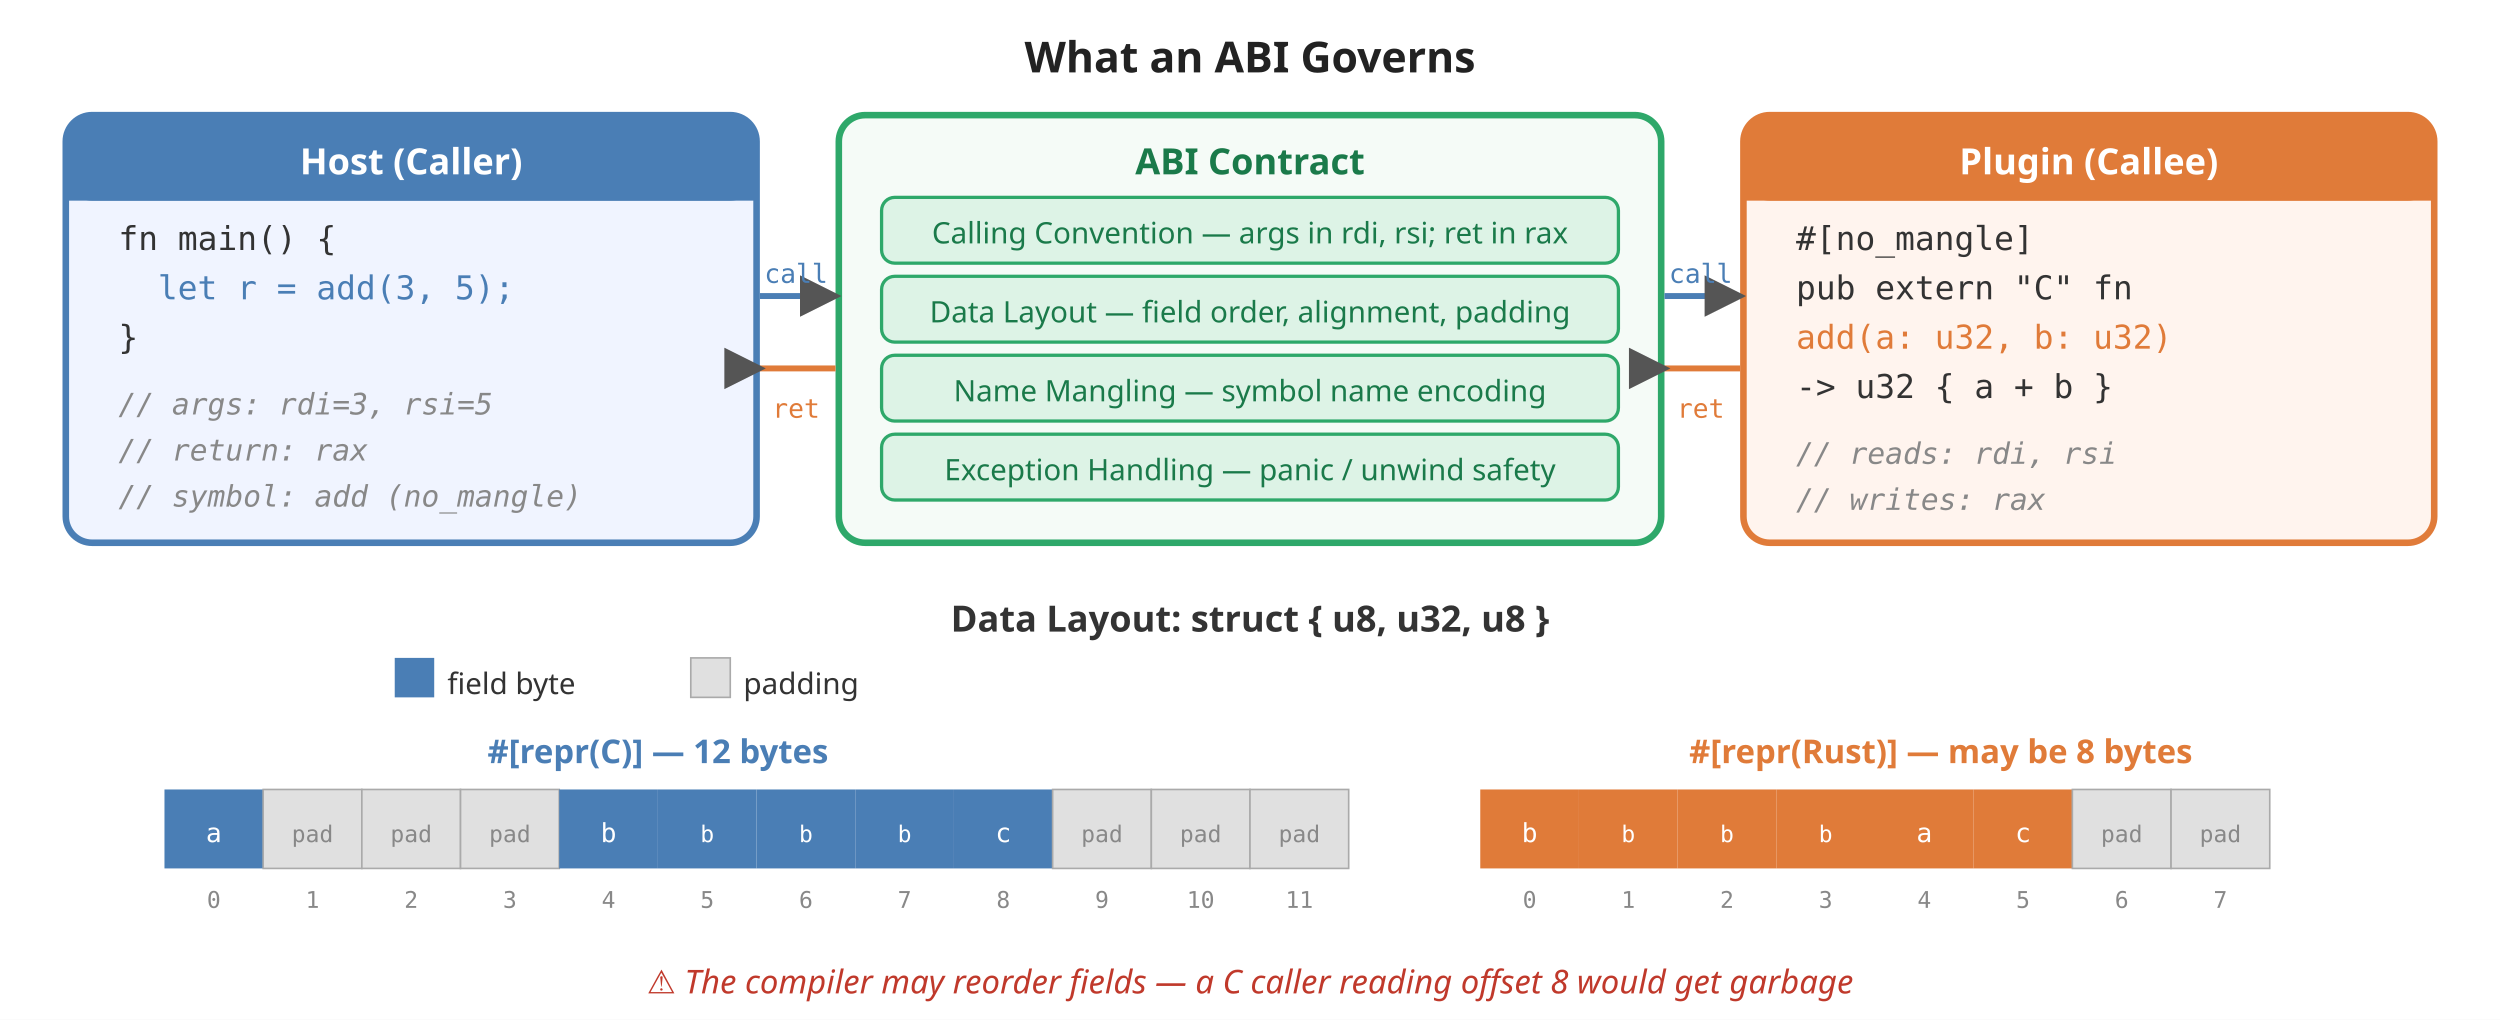
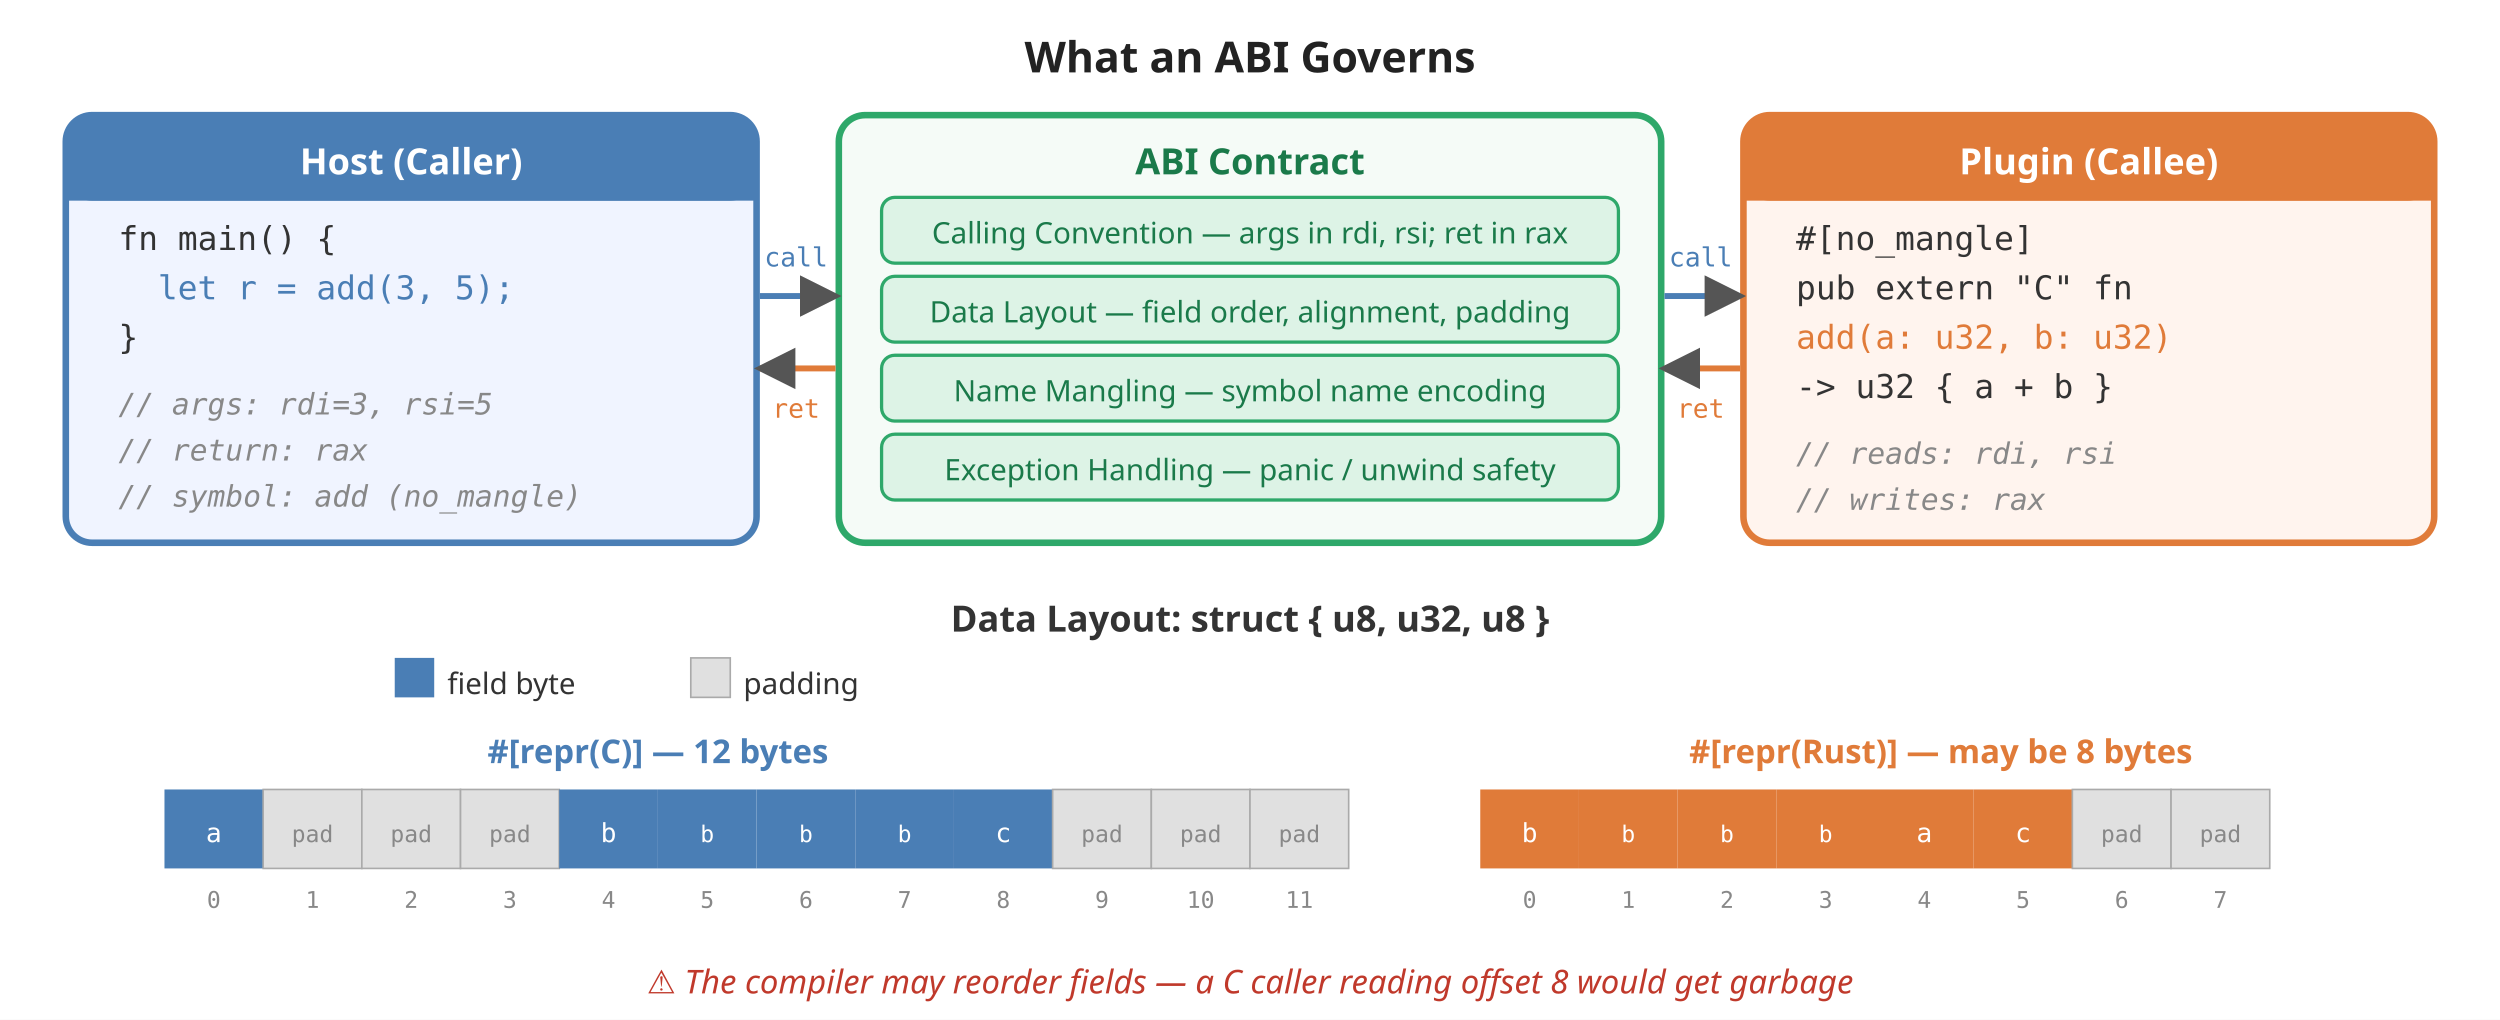
<svg xmlns="http://www.w3.org/2000/svg" viewBox="0 0 760 310" width="760" height="310" font-family="monospace, sans-serif">
  <rect width="760" height="310" fill="white" />
  <text x="380" y="22" text-anchor="middle" font-size="13" font-family="sans-serif" font-weight="bold" fill="#222">What an ABI Governs</text>
  <rect x="20" y="35" width="210" height="130" rx="8" fill="#f0f4ff" stroke="#4a7eb5" stroke-width="2" />
  <rect x="20" y="35" width="210" height="26" rx="8" fill="#4a7eb5" />
  <rect x="20" y="51" width="210" height="10" fill="#4a7eb5" />
  <text x="125" y="53" text-anchor="middle" font-size="11" font-family="sans-serif" font-weight="bold" fill="white">Host (Caller)</text>
  <text x="36" y="76" font-size="10" fill="#333">fn main() {</text>
  <text x="48" y="91" font-size="10" fill="#4a7eb5">  let r = add(3, 5);</text>
  <text x="36" y="106" font-size="10" fill="#333">}</text>
  <text x="36" y="126" font-size="9" fill="#888" font-style="italic">// args: rdi=3, rsi=5</text>
  <text x="36" y="140" font-size="9" fill="#888" font-style="italic">// return: rax</text>
  <text x="36" y="154" font-size="9" fill="#888" font-style="italic">// symbol: add  (no_mangle)</text>
  <rect x="530" y="35" width="210" height="130" rx="8" fill="#fff4ee" stroke="#e07b39" stroke-width="2" />
  <rect x="530" y="35" width="210" height="26" rx="8" fill="#e07b39" />
  <rect x="530" y="51" width="210" height="10" fill="#e07b39" />
  <text x="635" y="53" text-anchor="middle" font-size="11" font-family="sans-serif" font-weight="bold" fill="white">Plugin (Callee)</text>
  <text x="546" y="76" font-size="10" fill="#333">#[no_mangle]</text>
  <text x="546" y="91" font-size="10" fill="#333">pub extern "C" fn</text>
  <text x="546" y="106" font-size="10" fill="#e07b39">  add(a: u32, b: u32)</text>
  <text x="546" y="121" font-size="10" fill="#333">  -&gt; u32 { a + b }</text>
  <text x="546" y="141" font-size="9" fill="#888" font-style="italic">// reads: rdi, rsi</text>
  <text x="546" y="155" font-size="9" fill="#888" font-style="italic">// writes: rax</text>
  <rect x="255" y="35" width="250" height="130" rx="8" fill="#f5fbf7" stroke="#2ea86a" stroke-width="2" />
  <text x="380" y="53" text-anchor="middle" font-size="11" font-family="sans-serif" font-weight="bold" fill="#1a7a4a">ABI Contract</text>
  <rect x="268" y="60" width="224" height="20" rx="4" fill="#ddf3e6" stroke="#2ea86a" stroke-width="1" />
  <text x="380" y="74" text-anchor="middle" font-size="9" font-family="sans-serif" fill="#1a7a4a">
    Calling Convention — args in rdi, rsi; ret in rax
  </text>
  <rect x="268" y="84" width="224" height="20" rx="4" fill="#ddf3e6" stroke="#2ea86a" stroke-width="1" />
  <text x="380" y="98" text-anchor="middle" font-size="9" font-family="sans-serif" fill="#1a7a4a">
    Data Layout — field order, alignment, padding
  </text>
  <rect x="268" y="108" width="224" height="20" rx="4" fill="#ddf3e6" stroke="#2ea86a" stroke-width="1" />
  <text x="380" y="122" text-anchor="middle" font-size="9" font-family="sans-serif" fill="#1a7a4a">
    Name Mangling — symbol name encoding
  </text>
  <rect x="268" y="132" width="224" height="20" rx="4" fill="#ddf3e6" stroke="#2ea86a" stroke-width="1" />
  <text x="380" y="146" text-anchor="middle" font-size="9" font-family="sans-serif" fill="#1a7a4a">
    Exception Handling — panic / unwind safety
  </text>
  <defs>
    <marker id="a-r" markerWidth="7" markerHeight="7" refX="6" refY="3.5" orient="auto">
      <path d="M0,0 L7,3.5 L0,7 Z" fill="#555" />
    </marker>
-     <marker id="a-l" markerWidth="7" markerHeight="7" refX="1" refY="3.5" orient="auto">
+     <marker id="a-l" markerWidth="7" markerHeight="7" refX="1" refY="3.5" orient="0">
      <path d="M7,0 L0,3.5 L7,7 Z" fill="#555" />
    </marker>
  </defs>
  <line x1="231" y1="90" x2="254" y2="90" stroke="#4a7eb5" stroke-width="1.8" marker-end="url(#a-r)" />
-   <text x="242" y="86" text-anchor="middle" font-size="8" fill="#4a7eb5">call</text>
+   <text x="242" y="81" text-anchor="middle" font-size="8" fill="#4a7eb5">call</text>
  <line x1="254" y1="112" x2="231" y2="112" stroke="#e07b39" stroke-width="1.8" marker-end="url(#a-l)" />
  <text x="242" y="127" text-anchor="middle" font-size="8" fill="#e07b39">ret</text>
  <line x1="506" y1="90" x2="529" y2="90" stroke="#4a7eb5" stroke-width="1.8" marker-end="url(#a-r)" />
-   <text x="517" y="86" text-anchor="middle" font-size="8" fill="#4a7eb5">call</text>
+   <text x="517" y="81" text-anchor="middle" font-size="8" fill="#4a7eb5">call</text>
  <line x1="529" y1="112" x2="506" y2="112" stroke="#e07b39" stroke-width="1.8" marker-end="url(#a-l)" />
  <text x="517" y="127" text-anchor="middle" font-size="8" fill="#e07b39">ret</text>
  <text x="380" y="192" text-anchor="middle" font-size="11" font-family="sans-serif" font-weight="bold" fill="#333">Data Layout: struct { u8, u32, u8 }</text>
  <rect x="120" y="200" width="12" height="12" fill="#4a7eb5" />
  <text x="136" y="211" font-size="9" font-family="sans-serif" fill="#333">field byte</text>
  <rect x="210" y="200" width="12" height="12" fill="#e0e0e0" stroke="#aaa" stroke-width="0.5" />
  <text x="226" y="211" font-size="9" font-family="sans-serif" fill="#333">padding</text>
  <text x="200" y="232" text-anchor="middle" font-size="10" font-family="sans-serif" font-weight="bold" fill="#4a7eb5">#[repr(C)]  — 12 bytes</text>
  <rect x="50" y="240" width="30" height="24" fill="#4a7eb5" />
  <text x="65" y="256" text-anchor="middle" font-size="8" fill="white">a</text>
  <rect x="80" y="240" width="30" height="24" fill="#e0e0e0" stroke="#aaa" stroke-width="0.5" />
  <text x="95" y="256" text-anchor="middle" font-size="7" fill="#888">pad</text>
  <rect x="110" y="240" width="30" height="24" fill="#e0e0e0" stroke="#aaa" stroke-width="0.5" />
  <text x="125" y="256" text-anchor="middle" font-size="7" fill="#888">pad</text>
  <rect x="140" y="240" width="30" height="24" fill="#e0e0e0" stroke="#aaa" stroke-width="0.5" />
  <text x="155" y="256" text-anchor="middle" font-size="7" fill="#888">pad</text>
  <rect x="170" y="240" width="30" height="24" fill="#4a7eb5" />
  <text x="185" y="256" text-anchor="middle" font-size="8" fill="white">b</text>
  <rect x="200" y="240" width="30" height="24" fill="#4a7eb5" />
  <text x="215" y="256" text-anchor="middle" font-size="7" fill="white">b</text>
  <rect x="230" y="240" width="30" height="24" fill="#4a7eb5" />
  <text x="245" y="256" text-anchor="middle" font-size="7" fill="white">b</text>
  <rect x="260" y="240" width="30" height="24" fill="#4a7eb5" />
  <text x="275" y="256" text-anchor="middle" font-size="7" fill="white">b</text>
  <rect x="290" y="240" width="30" height="24" fill="#4a7eb5" />
  <text x="305" y="256" text-anchor="middle" font-size="8" fill="white">c</text>
  <rect x="320" y="240" width="30" height="24" fill="#e0e0e0" stroke="#aaa" stroke-width="0.5" />
  <text x="335" y="256" text-anchor="middle" font-size="7" fill="#888">pad</text>
  <rect x="350" y="240" width="30" height="24" fill="#e0e0e0" stroke="#aaa" stroke-width="0.5" />
  <text x="365" y="256" text-anchor="middle" font-size="7" fill="#888">pad</text>
  <rect x="380" y="240" width="30" height="24" fill="#e0e0e0" stroke="#aaa" stroke-width="0.5" />
  <text x="395" y="256" text-anchor="middle" font-size="7" fill="#888">pad</text>
  <text x="65" y="276" text-anchor="middle" font-size="7" fill="#888">0</text>
  <text x="95" y="276" text-anchor="middle" font-size="7" fill="#888">1</text>
  <text x="125" y="276" text-anchor="middle" font-size="7" fill="#888">2</text>
  <text x="155" y="276" text-anchor="middle" font-size="7" fill="#888">3</text>
  <text x="185" y="276" text-anchor="middle" font-size="7" fill="#888">4</text>
  <text x="215" y="276" text-anchor="middle" font-size="7" fill="#888">5</text>
  <text x="245" y="276" text-anchor="middle" font-size="7" fill="#888">6</text>
  <text x="275" y="276" text-anchor="middle" font-size="7" fill="#888">7</text>
  <text x="305" y="276" text-anchor="middle" font-size="7" fill="#888">8</text>
  <text x="335" y="276" text-anchor="middle" font-size="7" fill="#888">9</text>
  <text x="365" y="276" text-anchor="middle" font-size="7" fill="#888">10</text>
  <text x="395" y="276" text-anchor="middle" font-size="7" fill="#888">11</text>
  <text x="590" y="232" text-anchor="middle" font-size="10" font-family="sans-serif" font-weight="bold" fill="#e07b39">#[repr(Rust)]  — may be 8 bytes</text>
  <rect x="450" y="240" width="30" height="24" fill="#e07b39" />
  <text x="465" y="256" text-anchor="middle" font-size="8" fill="white">b</text>
  <rect x="480" y="240" width="30" height="24" fill="#e07b39" />
  <text x="495" y="256" text-anchor="middle" font-size="7" fill="white">b</text>
  <rect x="510" y="240" width="30" height="24" fill="#e07b39" />
  <text x="525" y="256" text-anchor="middle" font-size="7" fill="white">b</text>
  <rect x="540" y="240" width="30" height="24" fill="#e07b39" />
  <text x="555" y="256" text-anchor="middle" font-size="7" fill="white">b</text>
  <rect x="570" y="240" width="30" height="24" fill="#e07b39" />
  <text x="585" y="256" text-anchor="middle" font-size="8" fill="white">a</text>
  <rect x="600" y="240" width="30" height="24" fill="#e07b39" />
  <text x="615" y="256" text-anchor="middle" font-size="8" fill="white">c</text>
  <rect x="630" y="240" width="30" height="24" fill="#e0e0e0" stroke="#aaa" stroke-width="0.5" />
  <text x="645" y="256" text-anchor="middle" font-size="7" fill="#888">pad</text>
  <rect x="660" y="240" width="30" height="24" fill="#e0e0e0" stroke="#aaa" stroke-width="0.5" />
  <text x="675" y="256" text-anchor="middle" font-size="7" fill="#888">pad</text>
  <text x="465" y="276" text-anchor="middle" font-size="7" fill="#888">0</text>
  <text x="495" y="276" text-anchor="middle" font-size="7" fill="#888">1</text>
  <text x="525" y="276" text-anchor="middle" font-size="7" fill="#888">2</text>
  <text x="555" y="276" text-anchor="middle" font-size="7" fill="#888">3</text>
  <text x="585" y="276" text-anchor="middle" font-size="7" fill="#888">4</text>
  <text x="615" y="276" text-anchor="middle" font-size="7" fill="#888">5</text>
  <text x="645" y="276" text-anchor="middle" font-size="7" fill="#888">6</text>
  <text x="675" y="276" text-anchor="middle" font-size="7" fill="#888">7</text>
  <text x="380" y="302" text-anchor="middle" font-size="10" font-family="sans-serif" fill="#c0392b" font-style="italic">
    ⚠ The compiler may reorder fields — a C caller reading offset 8 would get garbage
  </text>
</svg>
